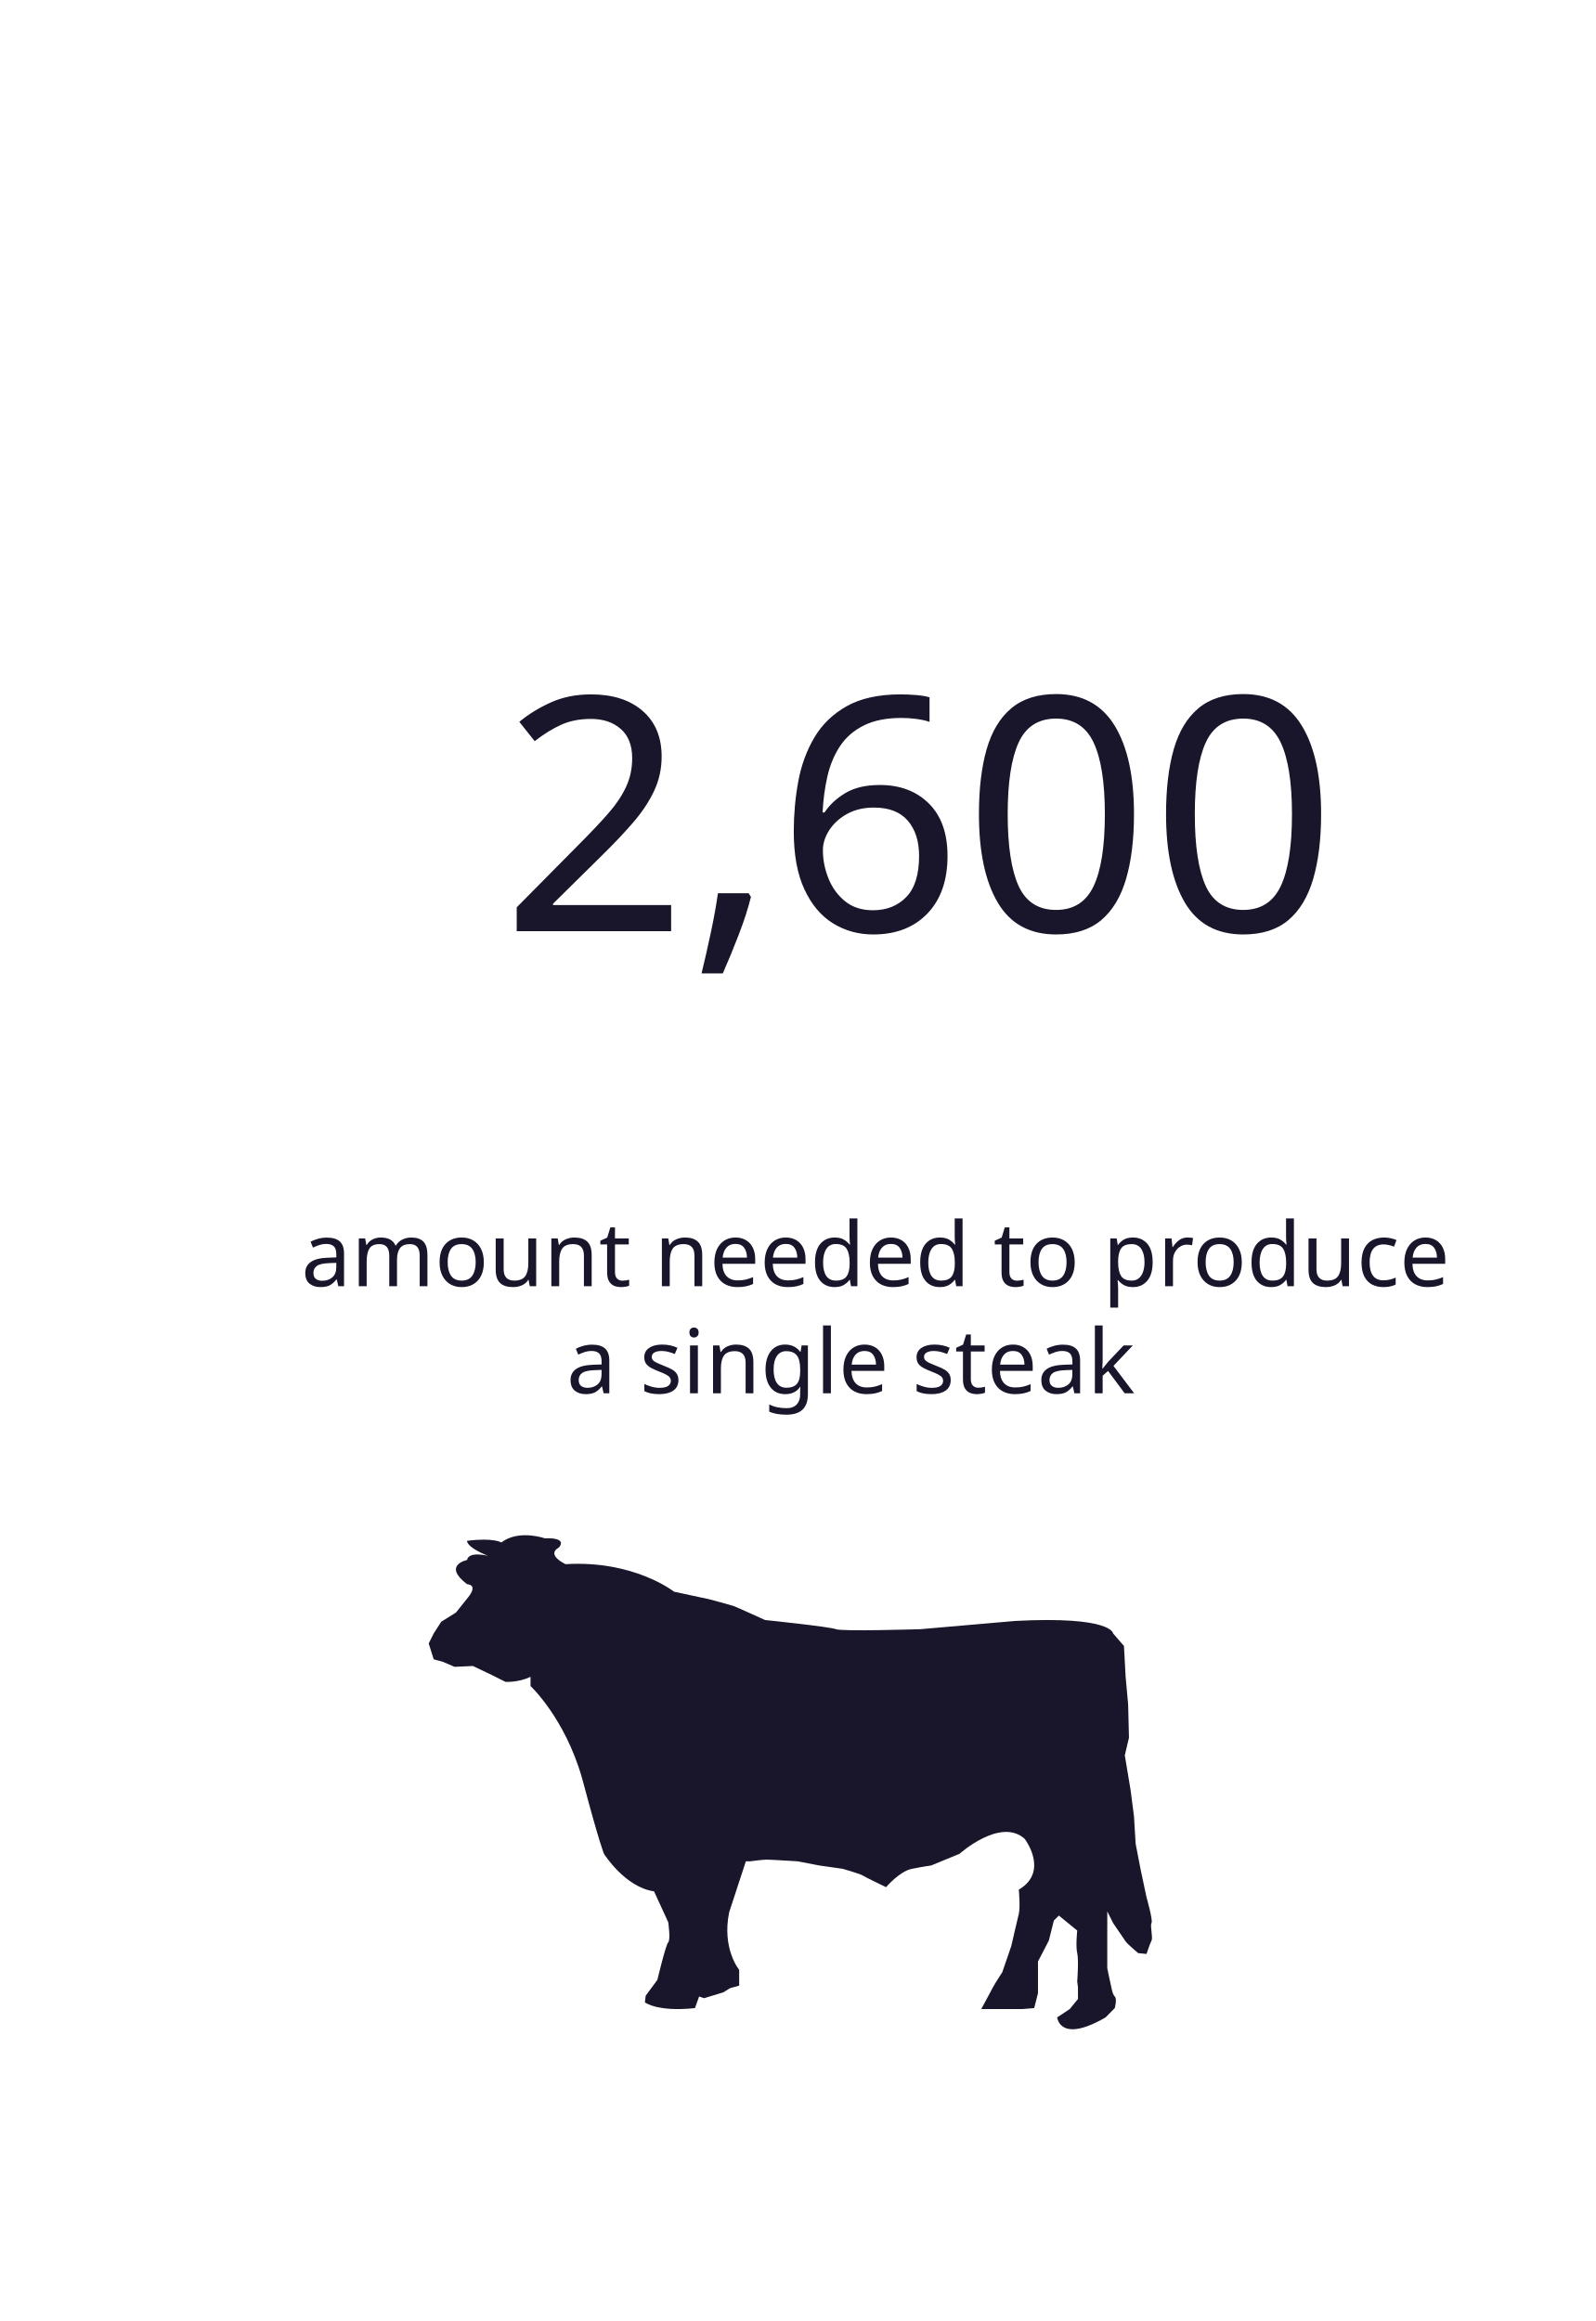
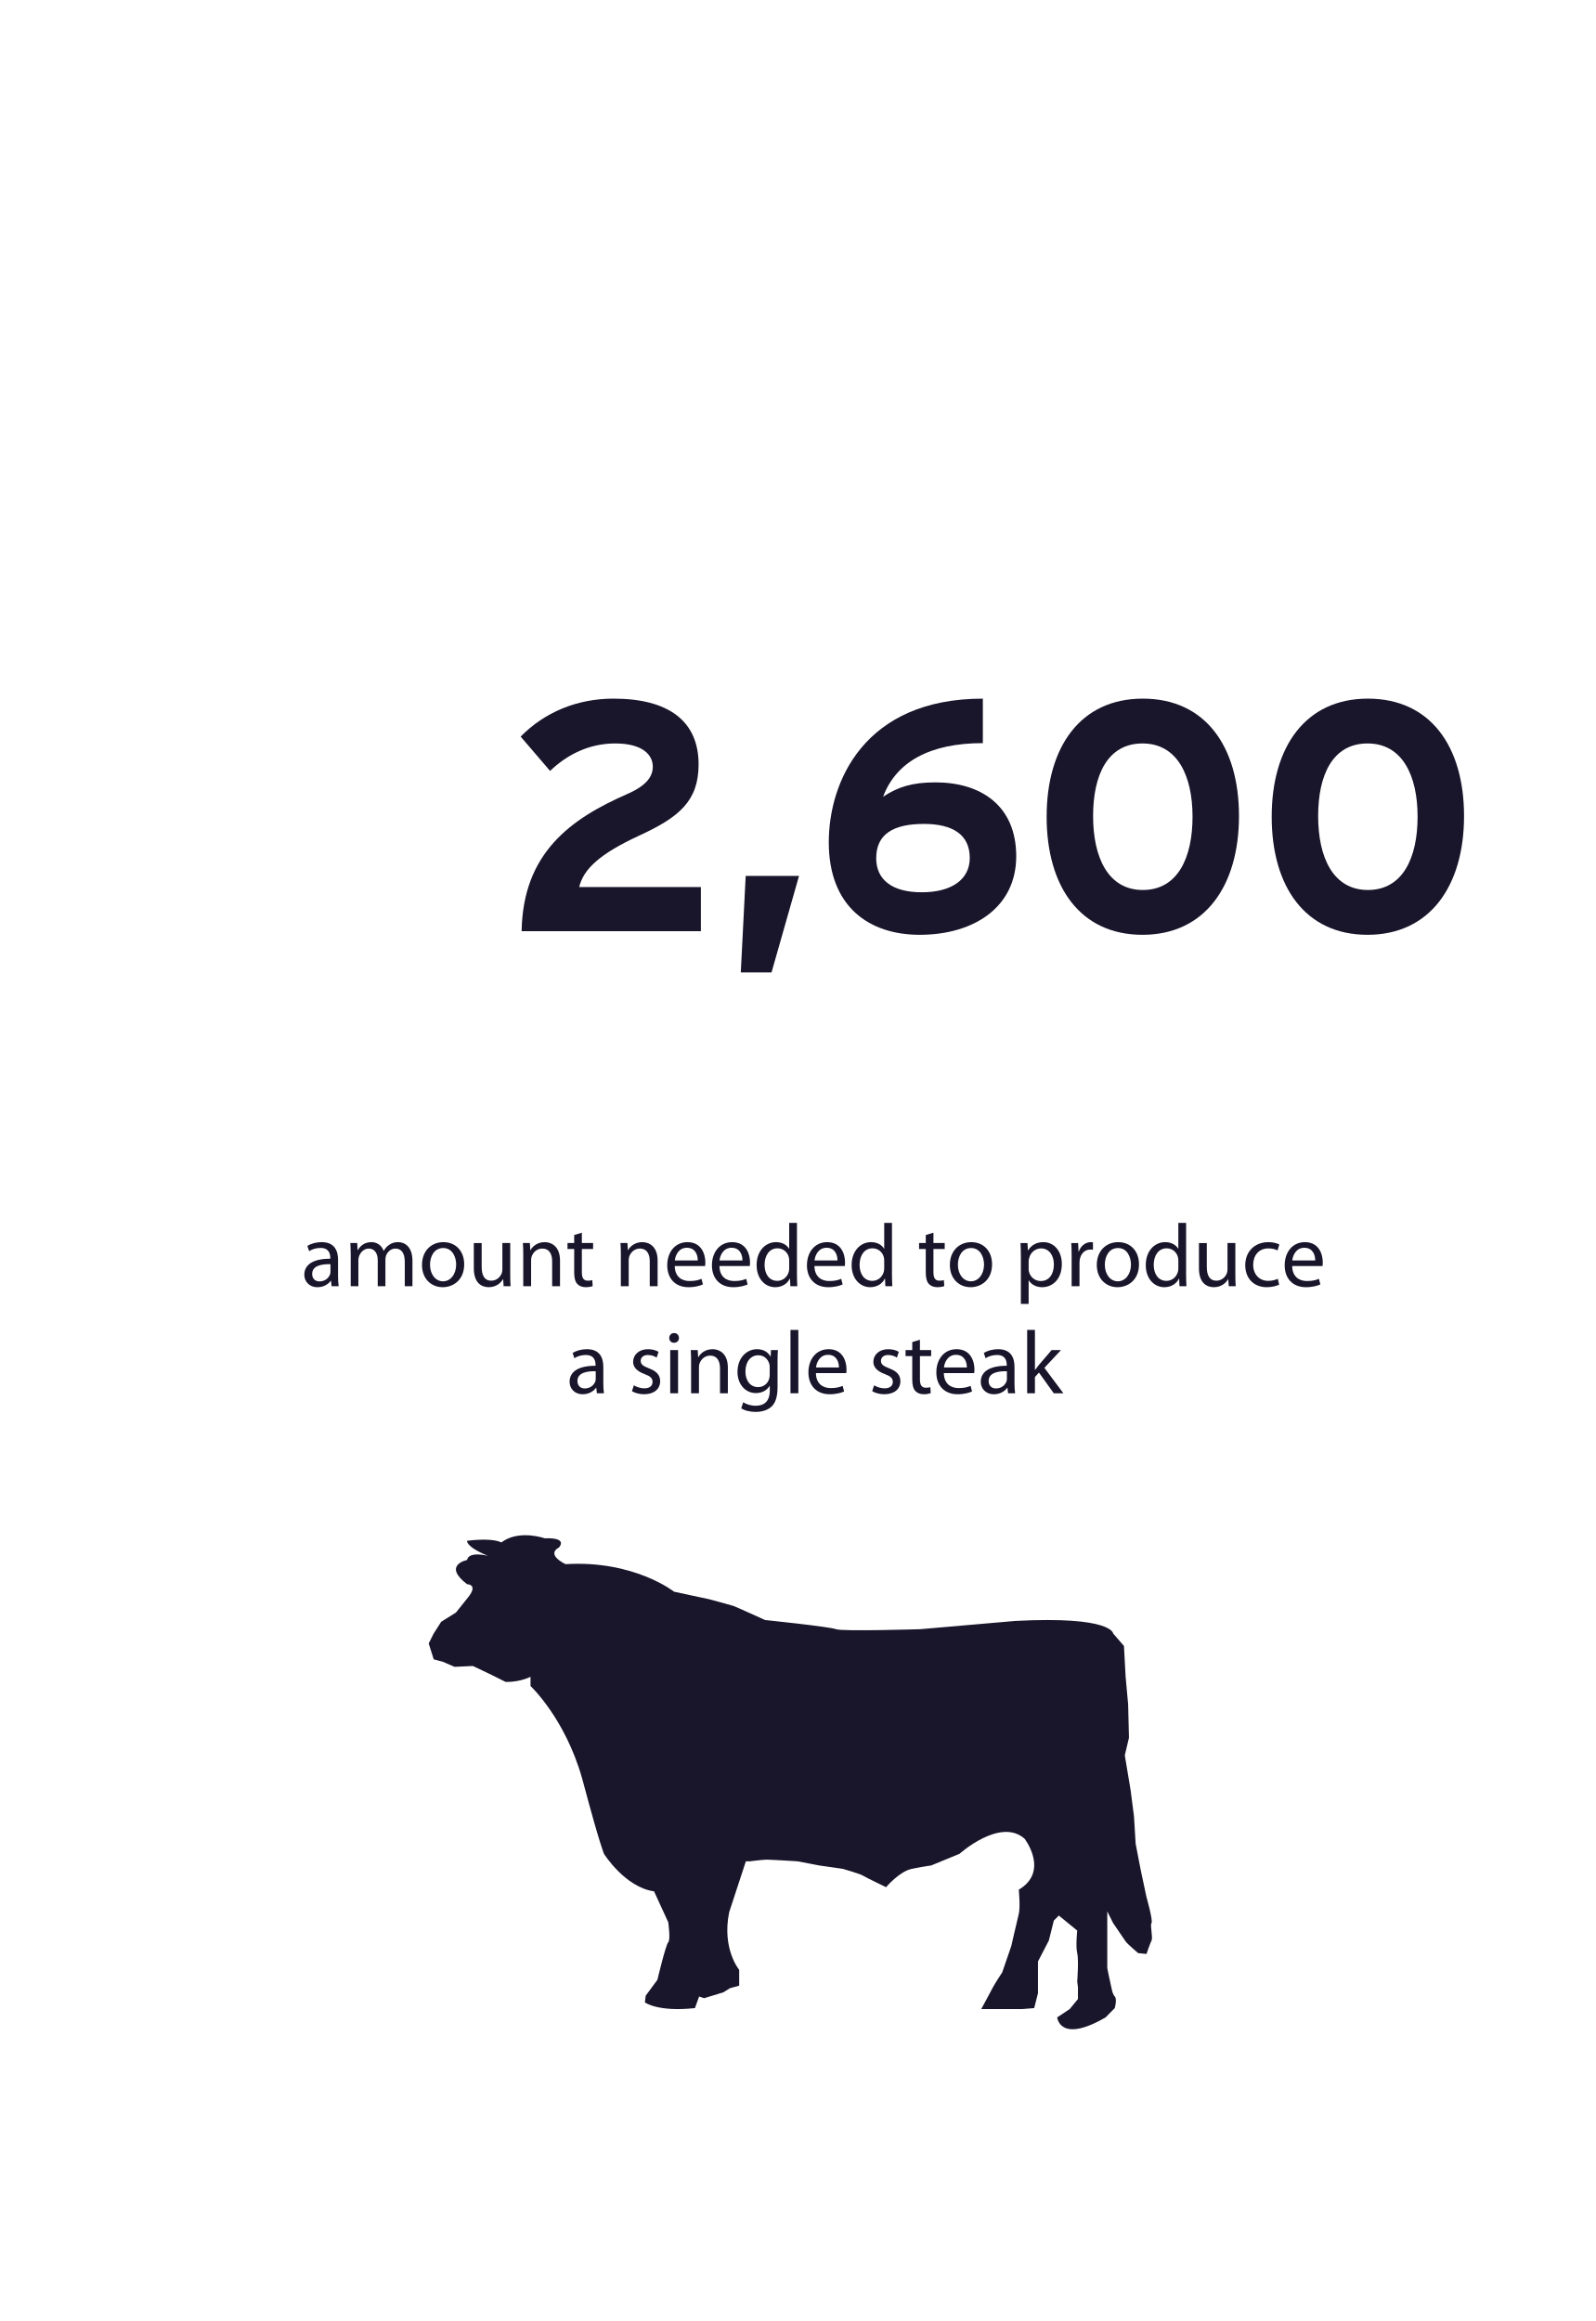
<svg xmlns="http://www.w3.org/2000/svg" version="1.1" id="Layer_1" x="0px" y="0px" width="536.378px" height="780.521px" viewBox="0 0 536.378 780.521" enable-background="new 0 0 536.378 780.521" xml:space="preserve">
  <rect x="165.537" y="232.964" fill="none" width="335.21" height="115.885" />
-   <text transform="matrix(1 0 0 1 168.4746 313.1523)" fill="#19152B" font-family="'Interstate-Bold'" font-size="110">2,600 </text>
+   <g enable-background="new    ">
+     <path fill="#19152B" d="M175.405,313.152c0.44-26.4,16.61-37.84,35.42-46.09c6.6-2.86,8.69-5.94,8.69-9.24   c0-3.96-3.41-7.811-12.65-7.811c-9.13,0-16.5,4.07-21.89,9.24l-9.9-11.55c8.14-8.25,19.03-12.76,31.24-12.76   c18.26,0,28.6,7.369,28.6,22.109c0,12.431-6.71,17.82-19.8,23.87c-13.64,6.271-18.92,11.44-20.35,17.381h40.92v14.85H175.405z" />
+     <path fill="#19152B" d="M259.444,327.013h-10.34l1.65-32.45h17.93L259.444,327.013z" />
+     <path fill="#19152B" d="M309.273,314.362c-17.16,0-30.58-9.57-30.58-31.13c0-20.24,11.881-48.29,51.811-48.29v14.96   c-17.82,0-29.15,6.27-33.551,18.04c4.951-3.301,9.791-4.84,17.601-4.84c15.29,0,27.17,7.81,27.17,24.859   C341.723,305.122,327.423,314.362,309.273,314.362z M310.703,277.072c-10.449,0-16.06,3.52-16.06,11.55   c0,7.15,5.28,11.44,15.29,11.44c10.23,0,16.17-4.4,16.17-11.551C326.103,280.702,320.383,277.072,310.703,277.072z" />
+     <path fill="#19152B" d="M384.183,314.362c-21.01,0-32.23-16.28-32.23-39.71c0-23.431,11.33-39.71,32.34-39.71   s32.34,16.06,32.34,39.489C416.632,297.862,405.193,314.362,384.183,314.362z M384.183,250.012c-11.771,0-16.61,10.67-16.61,24.42   c0,13.751,4.95,24.86,16.72,24.86c11.771,0,16.721-10.89,16.721-24.64S395.953,250.012,384.183,250.012z" />
+     <path fill="#19152B" d="M459.861,314.362c-21.01,0-32.229-16.28-32.229-39.71c0-23.431,11.33-39.71,32.341-39.71   c21.01,0,32.34,16.06,32.34,39.489C492.312,297.862,480.873,314.362,459.861,314.362z M459.861,250.012   c-11.77,0-16.609,10.67-16.609,24.42c0,13.751,4.95,24.86,16.721,24.86c11.77,0,16.719-10.89,16.719-24.64   S471.632,250.012,459.861,250.012z" />
+   </g>
  <rect x="-19.884" y="411.235" fill="none" width="587.719" height="62.175" />
-   <text transform="matrix(1 0 0 1 101.2832 432.5352)" fill="#19152B" font-family="'MyriadPro-Regular'" font-size="30">amount needed to produce </text>
-   <text transform="matrix(1 0 0 1 190.4873 468.5352)" fill="#19152B" font-family="'MyriadPro-Regular'" font-size="30">a single steak</text>
-   <path fill="#19162B" d="M178.399,563.903v3.087c0,0,11.57,10.764,17.323,30.973c0.123,0.432,0.243,0.865,0.359,1.305  c5.613,21.052,7.017,24.14,7.017,24.14s7.017,11.226,16.84,12.629l4.771,10.385c0,0,0.842,5.896,0,6.736  c-0.842,0.842-3.648,12.63-3.648,12.63l-3.93,5.333l-0.28,2.245c0,0,4.21,3.294,16.84,1.928l1.403-3.893l1.684,0.562l6.456-1.965  l2.245-1.403l3.087-0.842v-5.333c0,0-5.894-7.017-3.368-19.366l5.613-17.12h1.404c0,0,4.21-0.562,5.613-0.562  c1.403,0,10.385,0.562,10.385,0.562l7.296,1.402l7.859,1.123c0,0,5.895,1.684,6.736,2.246c0.842,0.561,7.857,3.929,7.857,3.929  s4.49-5.333,8.701-6.175s6.455-1.123,6.455-1.123l9.543-3.928c0,0,13.752-12.352,21.893-5.054c0,0,8.42,10.945-1.965,17.121  c0,0,0.562,5.895,0,8.14c-0.562,2.246-2.525,10.815-2.525,10.815l-3.039,8.83c0,0-2.574,3.93-3.137,5.053  c-0.561,1.123-3.93,7.312-3.93,7.312h7.066h6.688l4.062-0.333l1.27-5.015v-10.666l3.648-7.018l1.684-6.734l1.686-1.686l6.174,5.052  c0,0-0.561,5.333,0,7.578c0.562,2.246,0,9.543,0,9.543l0.25,1.965v3.931l-2.775,3.383l-4.211,2.791c0,0,0.844,8.98,16.279,0  l3.088-3.124c0,0,0.842-3.05,0-3.894c-0.842-0.842-1.123-3.087-1.402-4.21c-0.281-1.122-1.123-5.331-1.123-5.331v-7.429v-8.569  v-3.089l1.965,3.931c0,0,3.648,5.332,4.209,6.174c0.562,0.842,4.211,3.93,4.211,3.93l2.807,0.281c0,0,1.123-3.369,1.684-4.491  c0.562-1.122-0.561-5.052,0-5.894c0.562-0.842-1.684-8.701-1.684-8.701l-1.965-9.262l-1.684-8.701l-0.562-9.262l-1.123-8.701  l-1.965-11.788l1.402-5.895l-0.279-11.227l-0.842-9.263l-0.562-10.386l-3.648-4.21c0,0-0.279-5.895-32.838-4.21l-31.996,2.78  c0,0-26.383,0.814-28.348,0c-1.965-0.815-23.856-3.083-23.856-3.083s-9.823-4.469-10.666-4.749  c-0.842-0.281-8.139-2.246-8.139-2.246l-11.788-2.525c0,0-13.472-10.666-36.487-9.262c0,0-6.736-3.088-2.246-5.613  c0,0,3.368-3.368-4.771-3.088c0,0-7.803-2.769-13.635,0.752c-0.327,0.197-0.647,0.414-0.959,0.651c0,0-2.526-1.685-11.507-0.562  c0,0-0.561,1.965,7.017,5.053c0,0-6.474-1.686-7.026,1.401c0,0-8.429,1.686,0,8.142c0,0,3.939,0,0.29,4.49l-4.036,5.052  l-4.945,3.087l-2.526,3.93l-1.684,3.368l1.684,5.333l3.087,0.842l3.929,1.685l6.175-0.28l6.456,3.087l4.49,2.246  C169.979,565.588,174.189,565.868,178.399,563.903z" />
+   <g enable-background="new    ">
+     <path fill="#19152B" d="M113.673,429.056c0,1.26,0.06,2.489,0.21,3.479h-2.37l-0.21-1.83h-0.09c-0.81,1.14-2.37,2.16-4.44,2.16   c-2.94,0-4.44-2.07-4.44-4.17c0-3.51,3.12-5.43,8.73-5.399v-0.301c0-1.17-0.33-3.359-3.3-3.329c-1.38,0-2.79,0.39-3.81,1.08   l-0.6-1.771c1.2-0.75,2.97-1.26,4.8-1.26c4.44,0,5.52,3.03,5.52,5.91V429.056z M111.123,425.125c-2.88-0.06-6.15,0.45-6.15,3.271   c0,1.739,1.14,2.52,2.46,2.52c1.92,0,3.15-1.2,3.57-2.43c0.09-0.3,0.12-0.6,0.12-0.84V425.125z" />
+     <path fill="#19152B" d="M117.933,421.945c0-1.529-0.06-2.729-0.12-3.93h2.31l0.12,2.37h0.09c0.81-1.38,2.16-2.67,4.59-2.67   c1.95,0,3.45,1.2,4.08,2.91h0.06c0.45-0.84,1.05-1.44,1.65-1.891c0.87-0.659,1.8-1.02,3.18-1.02c1.95,0,4.8,1.26,4.8,6.3v8.52   h-2.58v-8.189c0-2.82-1.05-4.47-3.15-4.47c-1.53,0-2.67,1.109-3.15,2.369c-0.12,0.391-0.21,0.841-0.21,1.32v8.97h-2.58v-8.699   c0-2.311-1.02-3.96-3.03-3.96c-1.62,0-2.85,1.319-3.27,2.64c-0.15,0.36-0.21,0.84-0.21,1.29v8.729h-2.58V421.945z" />
+     <path fill="#19152B" d="M156.093,425.155c0,5.37-3.75,7.71-7.23,7.71c-3.9,0-6.959-2.88-6.959-7.47c0-4.83,3.209-7.68,7.2-7.68   C153.272,417.716,156.093,420.746,156.093,425.155z M144.603,425.306c0,3.18,1.8,5.579,4.38,5.579c2.52,0,4.41-2.369,4.41-5.64   c0-2.46-1.23-5.55-4.35-5.55C145.953,419.695,144.603,422.575,144.603,425.306z" />
+     <path fill="#19152B" d="M171.572,428.545c0,1.53,0.03,2.851,0.12,3.99h-2.34l-0.15-2.37h-0.06c-0.66,1.17-2.22,2.7-4.8,2.7   c-2.28,0-5.01-1.29-5.01-6.359v-8.49h2.64v8.01c0,2.76,0.87,4.649,3.24,4.649c1.77,0,3-1.229,3.48-2.43   c0.15-0.359,0.24-0.84,0.24-1.35v-8.88h2.64V428.545z" />
+     <path fill="#19152B" d="M175.953,421.945c0-1.529-0.03-2.729-0.12-3.93h2.34l0.15,2.4h0.06c0.72-1.351,2.4-2.7,4.8-2.7   c2.01,0,5.13,1.2,5.13,6.18v8.64h-2.64v-8.37c0-2.34-0.87-4.289-3.36-4.289c-1.71,0-3.06,1.229-3.54,2.699   c-0.12,0.33-0.18,0.78-0.18,1.23v8.729h-2.64V421.945z" />
+     <path fill="#19152B" d="M195.662,414.536v3.479h3.78v2.01h-3.78v7.83c0,1.8,0.51,2.819,1.98,2.819c0.72,0,1.14-0.06,1.53-0.18   l0.12,2.01c-0.51,0.181-1.32,0.36-2.34,0.36c-1.23,0-2.22-0.42-2.85-1.11c-0.72-0.81-1.02-2.1-1.02-3.81v-7.92h-2.25v-2.01h2.25   v-2.7L195.662,414.536z" />
+     <path fill="#19152B" d="M208.772,421.945c0-1.529-0.03-2.729-0.12-3.93h2.34l0.15,2.4h0.06c0.72-1.351,2.4-2.7,4.8-2.7   c2.01,0,5.13,1.2,5.13,6.18v8.64h-2.64v-8.37c0-2.34-0.87-4.289-3.36-4.289c-1.71,0-3.06,1.229-3.54,2.699   c-0.12,0.33-0.18,0.78-0.18,1.23v8.729h-2.64V421.945z" />
+     <path fill="#19152B" d="M226.892,425.756c0.06,3.569,2.31,5.039,4.98,5.039c1.89,0,3.06-0.33,4.02-0.75l0.48,1.891   c-0.93,0.42-2.55,0.93-4.86,0.93c-4.47,0-7.14-2.97-7.14-7.35s2.58-7.8,6.81-7.8c4.77,0,6,4.14,6,6.81c0,0.54-0.03,0.93-0.09,1.23   H226.892z M234.631,423.865c0.03-1.649-0.69-4.26-3.66-4.26c-2.7,0-3.84,2.43-4.05,4.26H234.631z" />
+     <path fill="#19152B" d="M241.921,425.756c0.06,3.569,2.31,5.039,4.98,5.039c1.89,0,3.06-0.33,4.02-0.75l0.48,1.891   c-0.93,0.42-2.55,0.93-4.86,0.93c-4.47,0-7.14-2.97-7.14-7.35s2.58-7.8,6.81-7.8c4.77,0,6,4.14,6,6.81c0,0.54-0.03,0.93-0.09,1.23   H241.921z M249.661,423.865c0.03-1.649-0.69-4.26-3.66-4.26c-2.7,0-3.84,2.43-4.05,4.26H249.661z" />
+     <path fill="#19152B" d="M267.991,411.236v17.549c0,1.29,0.06,2.76,0.12,3.75h-2.34l-0.12-2.52h-0.09   c-0.78,1.619-2.52,2.85-4.89,2.85c-3.51,0-6.24-2.97-6.24-7.38c-0.03-4.83,3-7.77,6.51-7.77c2.25,0,3.72,1.05,4.379,2.189h0.06   v-8.669H267.991z M265.381,423.926c0-0.33-0.03-0.78-0.12-1.11c-0.39-1.649-1.83-3.029-3.81-3.029c-2.73,0-4.35,2.399-4.35,5.579   c0,2.94,1.47,5.37,4.29,5.37c1.77,0,3.39-1.2,3.87-3.15c0.09-0.359,0.12-0.72,0.12-1.14V423.926z" />
+     <path fill="#19152B" d="M273.871,425.756c0.061,3.569,2.311,5.039,4.98,5.039c1.891,0,3.061-0.33,4.02-0.75l0.48,1.891   c-0.93,0.42-2.551,0.93-4.859,0.93c-4.471,0-7.141-2.97-7.141-7.35s2.58-7.8,6.811-7.8c4.77,0,5.999,4.14,5.999,6.81   c0,0.54-0.03,0.93-0.09,1.23H273.871z M281.611,423.865c0.03-1.649-0.689-4.26-3.66-4.26c-2.699,0-3.84,2.43-4.049,4.26H281.611z" />
+     <path fill="#19152B" d="M299.941,411.236v17.549c0,1.29,0.06,2.76,0.119,3.75h-2.34l-0.119-2.52h-0.09   c-0.78,1.619-2.521,2.85-4.891,2.85c-3.51,0-6.239-2.97-6.239-7.38c-0.03-4.83,2.999-7.77,6.51-7.77c2.249,0,3.72,1.05,4.38,2.189   h0.06v-8.669H299.941z M297.331,423.926c0-0.33-0.03-0.78-0.12-1.11c-0.39-1.649-1.83-3.029-3.81-3.029   c-2.729,0-4.35,2.399-4.35,5.579c0,2.94,1.47,5.37,4.29,5.37c1.77,0,3.39-1.2,3.869-3.15c0.09-0.359,0.12-0.72,0.12-1.14V423.926z" />
+     <path fill="#19152B" d="M313.89,414.536v3.479h3.779v2.01h-3.779v7.83c0,1.8,0.51,2.819,1.98,2.819c0.72,0,1.14-0.06,1.529-0.18   l0.12,2.01c-0.51,0.181-1.319,0.36-2.34,0.36c-1.229,0-2.22-0.42-2.85-1.11c-0.72-0.81-1.021-2.1-1.021-3.81v-7.92h-2.25v-2.01   h2.25v-2.7L313.89,414.536z" />
+     <path fill="#19152B" d="M333.6,425.155c0,5.37-3.75,7.71-7.229,7.71c-3.9,0-6.96-2.88-6.96-7.47c0-4.83,3.21-7.68,7.2-7.68   C330.78,417.716,333.6,420.746,333.6,425.155z M322.111,425.306c0,3.18,1.799,5.579,4.379,5.579c2.521,0,4.41-2.369,4.41-5.64   c0-2.46-1.23-5.55-4.35-5.55C323.46,419.695,322.111,422.575,322.111,425.306z" />
+     <path fill="#19152B" d="M343.291,422.756c0-1.86-0.061-3.36-0.121-4.74h2.34l0.15,2.49h0.061c1.05-1.771,2.789-2.79,5.16-2.79   c3.539,0,6.18,2.97,6.18,7.35c0,5.22-3.211,7.8-6.631,7.8c-1.92,0-3.6-0.84-4.469-2.28H345.9v7.89h-2.609V422.756z M345.9,426.625   c0,0.391,0.029,0.75,0.12,1.08c0.479,1.83,2.069,3.09,3.96,3.09c2.789,0,4.41-2.279,4.41-5.609c0-2.88-1.531-5.37-4.32-5.37   c-1.8,0-3.51,1.26-3.99,3.24c-0.09,0.33-0.18,0.72-0.18,1.05V426.625z" />
+     <path fill="#19152B" d="M360.359,422.546c0-1.71-0.029-3.181-0.119-4.53h2.31l0.12,2.88h0.09c0.66-1.95,2.279-3.18,4.05-3.18   c0.271,0,0.479,0.03,0.72,0.06v2.49c-0.27-0.06-0.539-0.06-0.9-0.06c-1.859,0-3.18,1.38-3.539,3.359   c-0.061,0.36-0.09,0.81-0.09,1.23v7.739h-2.641V422.546z" />
+     <path fill="#19152B" d="M383.009,425.155c0,5.37-3.75,7.71-7.23,7.71c-3.899,0-6.959-2.88-6.959-7.47c0-4.83,3.209-7.68,7.199-7.68   C380.189,417.716,383.009,420.746,383.009,425.155z M371.519,425.306c0,3.18,1.801,5.579,4.381,5.579   c2.52,0,4.409-2.369,4.409-5.64c0-2.46-1.229-5.55-4.35-5.55C372.87,419.695,371.519,422.575,371.519,425.306z" />
+     <path fill="#19152B" d="M398.849,411.236v17.549c0,1.29,0.06,2.76,0.119,3.75h-2.34l-0.119-2.52h-0.09   c-0.78,1.619-2.521,2.85-4.891,2.85c-3.51,0-6.239-2.97-6.239-7.38c-0.03-4.83,2.999-7.77,6.51-7.77c2.249,0,3.72,1.05,4.38,2.189   h0.06v-8.669H398.849z M396.239,423.926c0-0.33-0.03-0.78-0.12-1.11c-0.39-1.649-1.83-3.029-3.81-3.029   c-2.729,0-4.35,2.399-4.35,5.579c0,2.94,1.47,5.37,4.29,5.37c1.77,0,3.39-1.2,3.869-3.15c0.09-0.359,0.12-0.72,0.12-1.14V423.926z" />
+     <path fill="#19152B" d="M415.41,428.545c0,1.53,0.029,2.851,0.119,3.99h-2.34l-0.15-2.37h-0.061c-0.658,1.17-2.219,2.7-4.799,2.7   c-2.28,0-5.01-1.29-5.01-6.359v-8.49h2.64v8.01c0,2.76,0.87,4.649,3.239,4.649c1.771,0,3-1.229,3.48-2.43   c0.15-0.359,0.24-0.84,0.24-1.35v-8.88h2.641V428.545z" />
+     <path fill="#19152B" d="M430.138,432.025c-0.689,0.33-2.219,0.84-4.168,0.84c-4.381,0-7.23-2.97-7.23-7.41   c0-4.47,3.061-7.739,7.799-7.739c1.561,0,2.941,0.39,3.66,0.78l-0.6,2.01c-0.631-0.33-1.619-0.69-3.061-0.69   c-3.33,0-5.129,2.49-5.129,5.49c0,3.359,2.16,5.43,5.039,5.43c1.5,0,2.49-0.36,3.24-0.69L430.138,432.025z" />
+     <path fill="#19152B" d="M434.519,425.756c0.061,3.569,2.311,5.039,4.98,5.039c1.889,0,3.059-0.33,4.02-0.75l0.48,1.891   c-0.93,0.42-2.551,0.93-4.861,0.93c-4.469,0-7.139-2.97-7.139-7.35s2.58-7.8,6.809-7.8c4.771,0,6,4.14,6,6.81   c0,0.54-0.029,0.93-0.09,1.23H434.519z M442.259,423.865c0.029-1.649-0.689-4.26-3.66-4.26c-2.699,0-3.84,2.43-4.051,4.26H442.259z   " />
+   </g>
+   <g enable-background="new    ">
+     <path fill="#19152B" d="M202.877,465.056c0,1.26,0.06,2.489,0.21,3.479h-2.37l-0.21-1.83h-0.09c-0.81,1.14-2.37,2.16-4.44,2.16   c-2.94,0-4.44-2.07-4.44-4.17c0-3.51,3.12-5.43,8.73-5.399v-0.301c0-1.17-0.33-3.359-3.3-3.329c-1.38,0-2.79,0.39-3.81,1.08   l-0.6-1.771c1.2-0.75,2.97-1.26,4.8-1.26c4.44,0,5.52,3.03,5.52,5.91V465.056z M200.327,461.125c-2.88-0.06-6.15,0.45-6.15,3.271   c0,1.739,1.14,2.52,2.46,2.52c1.92,0,3.15-1.2,3.57-2.43c0.09-0.3,0.12-0.6,0.12-0.84V461.125z" />
+     <path fill="#19152B" d="M213.137,465.865c0.81,0.48,2.19,1.02,3.51,1.02c1.89,0,2.79-0.93,2.79-2.159c0-1.26-0.75-1.92-2.67-2.641   c-2.64-0.96-3.87-2.369-3.87-4.109c0-2.34,1.92-4.26,5.01-4.26c1.47,0,2.76,0.39,3.54,0.899l-0.63,1.92   c-0.57-0.359-1.62-0.869-2.97-0.869c-1.56,0-2.4,0.899-2.4,1.979c0,1.2,0.84,1.74,2.73,2.49c2.49,0.93,3.81,2.189,3.81,4.35   c0,2.58-2.01,4.38-5.4,4.38c-1.59,0-3.06-0.42-4.08-1.021L213.137,465.865z" />
+     <path fill="#19152B" d="M228.316,449.936c0,0.9-0.63,1.62-1.68,1.62c-0.96,0-1.59-0.72-1.59-1.62c0-0.899,0.66-1.649,1.65-1.649   C227.656,448.286,228.316,449.006,228.316,449.936z M225.376,468.535v-14.52h2.64v14.52H225.376z" />
+     <path fill="#19152B" d="M232.396,457.945c0-1.529-0.03-2.729-0.12-3.93h2.34l0.15,2.4h0.06c0.72-1.351,2.4-2.7,4.8-2.7   c2.01,0,5.13,1.2,5.13,6.18v8.64h-2.64v-8.37c0-2.34-0.87-4.289-3.36-4.289c-1.71,0-3.06,1.229-3.54,2.699   c-0.12,0.33-0.18,0.78-0.18,1.23v8.729h-2.64V457.945z" />
+     <path fill="#19152B" d="M261.466,466.405c0,3.359-0.69,5.37-2.07,6.66c-1.44,1.289-3.48,1.739-5.31,1.739   c-1.74,0-3.66-0.42-4.83-1.2l0.66-2.039c0.96,0.63,2.459,1.17,4.26,1.17c2.7,0,4.68-1.41,4.68-5.101v-1.59h-0.06   c-0.78,1.351-2.37,2.431-4.62,2.431c-3.6,0-6.18-3.061-6.18-7.08c0-4.92,3.209-7.68,6.569-7.68c2.52,0,3.87,1.29,4.53,2.49h0.06   l0.09-2.19h2.34c-0.09,1.021-0.12,2.22-0.12,3.96V466.405z M258.826,459.745c0-0.449-0.03-0.84-0.15-1.17   c-0.48-1.56-1.74-2.819-3.689-2.819c-2.52,0-4.32,2.13-4.32,5.489c0,2.851,1.47,5.22,4.29,5.22c1.65,0,3.12-1.02,3.66-2.699   c0.15-0.45,0.21-0.96,0.21-1.41V459.745z" />
+     <path fill="#19152B" d="M265.816,447.236h2.64v21.299h-2.64V447.236z" />
+     <path fill="#19152B" d="M274.366,461.756c0.06,3.569,2.31,5.039,4.979,5.039c1.891,0,3.061-0.33,4.021-0.75l0.479,1.891   c-0.93,0.42-2.55,0.93-4.859,0.93c-4.47,0-7.14-2.97-7.14-7.35s2.579-7.8,6.81-7.8c4.77,0,6,4.14,6,6.81   c0,0.54-0.03,0.93-0.09,1.23H274.366z M282.105,459.865c0.031-1.649-0.689-4.26-3.659-4.26c-2.7,0-3.84,2.43-4.05,4.26H282.105z" />
+     <path fill="#19152B" d="M293.925,465.865c0.811,0.48,2.189,1.02,3.51,1.02c1.89,0,2.79-0.93,2.79-2.159   c0-1.26-0.75-1.92-2.67-2.641c-2.64-0.96-3.87-2.369-3.87-4.109c0-2.34,1.92-4.26,5.01-4.26c1.471,0,2.76,0.39,3.54,0.899   l-0.63,1.92c-0.57-0.359-1.62-0.869-2.971-0.869c-1.559,0-2.399,0.899-2.399,1.979c0,1.2,0.841,1.74,2.729,2.49   c2.49,0.93,3.811,2.189,3.811,4.35c0,2.58-2.01,4.38-5.4,4.38c-1.59,0-3.06-0.42-4.08-1.021L293.925,465.865z" />
+     <path fill="#19152B" d="M309.345,450.536v3.479h3.779v2.01h-3.779v7.83c0,1.8,0.51,2.819,1.979,2.819c0.72,0,1.14-0.06,1.53-0.18   l0.119,2.01c-0.51,0.181-1.319,0.36-2.34,0.36c-1.229,0-2.219-0.42-2.85-1.11c-0.72-0.81-1.02-2.1-1.02-3.81v-7.92h-2.25v-2.01   h2.25v-2.7L309.345,450.536z" />
+     <path fill="#19152B" d="M317.384,461.756c0.061,3.569,2.311,5.039,4.98,5.039c1.891,0,3.061-0.33,4.02-0.75l0.48,1.891   c-0.93,0.42-2.551,0.93-4.859,0.93c-4.471,0-7.141-2.97-7.141-7.35s2.58-7.8,6.811-7.8c4.77,0,5.999,4.14,5.999,6.81   c0,0.54-0.03,0.93-0.09,1.23H317.384z M325.125,459.865c0.03-1.649-0.689-4.26-3.66-4.26c-2.699,0-3.84,2.43-4.049,4.26H325.125z" />
+     <path fill="#19152B" d="M341.144,465.056c0,1.26,0.061,2.489,0.211,3.479h-2.371l-0.209-1.83h-0.09   c-0.811,1.14-2.371,2.16-4.44,2.16c-2.94,0-4.44-2.07-4.44-4.17c0-3.51,3.121-5.43,8.73-5.399v-0.301   c0-1.17-0.33-3.359-3.301-3.329c-1.379,0-2.789,0.39-3.809,1.08l-0.601-1.771c1.2-0.75,2.97-1.26,4.8-1.26   c4.439,0,5.52,3.03,5.52,5.91V465.056z M338.595,461.125c-2.881-0.06-6.15,0.45-6.15,3.271c0,1.739,1.14,2.52,2.46,2.52   c1.92,0,3.149-1.2,3.569-2.43c0.09-0.3,0.121-0.6,0.121-0.84V461.125z" />
+     <path fill="#19152B" d="M348.015,460.676h0.06c0.36-0.511,0.84-1.141,1.26-1.65l4.29-5.01h3.15l-5.58,5.97l6.39,8.55h-3.24   l-4.979-6.96l-1.35,1.5v5.46h-2.61v-21.299h2.61V460.676z" />
+   </g>
+   <path fill="#19162B" d="M178.399,563.903v3.087c0,0,11.57,10.764,17.323,30.973c0.123,0.432,0.243,0.865,0.359,1.305  c5.613,21.053,7.017,24.141,7.017,24.141s7.017,11.226,16.84,12.629l4.771,10.385c0,0,0.842,5.896,0,6.736  c-0.842,0.842-3.648,12.63-3.648,12.63l-3.93,5.333l-0.28,2.245c0,0,4.21,3.294,16.84,1.928l1.403-3.893l1.684,0.562l6.456-1.965  l2.245-1.403l3.087-0.842v-5.333c0,0-5.894-7.017-3.368-19.366l5.613-17.12h1.404c0,0,4.21-0.562,5.613-0.562  c1.403,0,10.385,0.562,10.385,0.562l7.296,1.402l7.859,1.123c0,0,5.895,1.684,6.735,2.246c0.842,0.561,7.856,3.929,7.856,3.929  s4.49-5.333,8.701-6.175s6.455-1.123,6.455-1.123l9.543-3.928c0,0,13.752-12.353,21.893-5.055c0,0,8.42,10.945-1.965,17.121  c0,0,0.562,5.896,0,8.141c-0.561,2.246-2.525,10.814-2.525,10.814l-3.037,8.83c0,0-2.574,3.931-3.139,5.053  c-0.561,1.123-3.93,7.312-3.93,7.312h7.066h6.688l4.062-0.333l1.27-5.015v-10.666l3.648-7.019l1.684-6.733l1.686-1.687l6.176,5.052  c0,0-0.562,5.333,0,7.578c0.561,2.246,0,9.543,0,9.543l0.25,1.965v3.932l-2.775,3.383l-4.211,2.791c0,0,0.844,8.98,16.279,0  l3.088-3.124c0,0,0.842-3.05,0-3.894c-0.842-0.843-1.123-3.087-1.402-4.21c-0.281-1.122-1.123-5.331-1.123-5.331v-7.43v-8.568v-3.09  l1.965,3.932c0,0,3.648,5.332,4.209,6.174c0.562,0.842,4.211,3.93,4.211,3.93l2.807,0.281c0,0,1.123-3.369,1.684-4.491  c0.562-1.122-0.561-5.052,0-5.894c0.562-0.842-1.684-8.701-1.684-8.701l-1.965-9.262l-1.684-8.701l-0.562-9.262l-1.123-8.701  l-1.965-11.788l1.402-5.896l-0.279-11.227l-0.842-9.263l-0.562-10.387l-3.648-4.21c0,0-0.277-5.895-32.838-4.21l-31.996,2.78  c0,0-26.383,0.814-28.348,0c-1.965-0.815-23.855-3.083-23.855-3.083s-9.823-4.469-10.666-4.749  c-0.842-0.281-8.139-2.246-8.139-2.246l-11.788-2.525c0,0-13.472-10.666-36.487-9.262c0,0-6.736-3.088-2.246-5.613  c0,0,3.368-3.367-4.771-3.088c0,0-7.803-2.769-13.635,0.752c-0.327,0.197-0.647,0.414-0.959,0.651c0,0-2.526-1.685-11.507-0.562  c0,0-0.561,1.965,7.017,5.053c0,0-6.474-1.687-7.026,1.4c0,0-8.429,1.687,0,8.143c0,0,3.939,0,0.29,4.49l-4.036,5.052l-4.945,3.087  l-2.526,3.93l-1.684,3.368l1.684,5.333l3.087,0.842l3.929,1.686l6.175-0.28l6.456,3.087l4.49,2.246  C169.979,565.588,174.189,565.868,178.399,563.903z" />
</svg>
